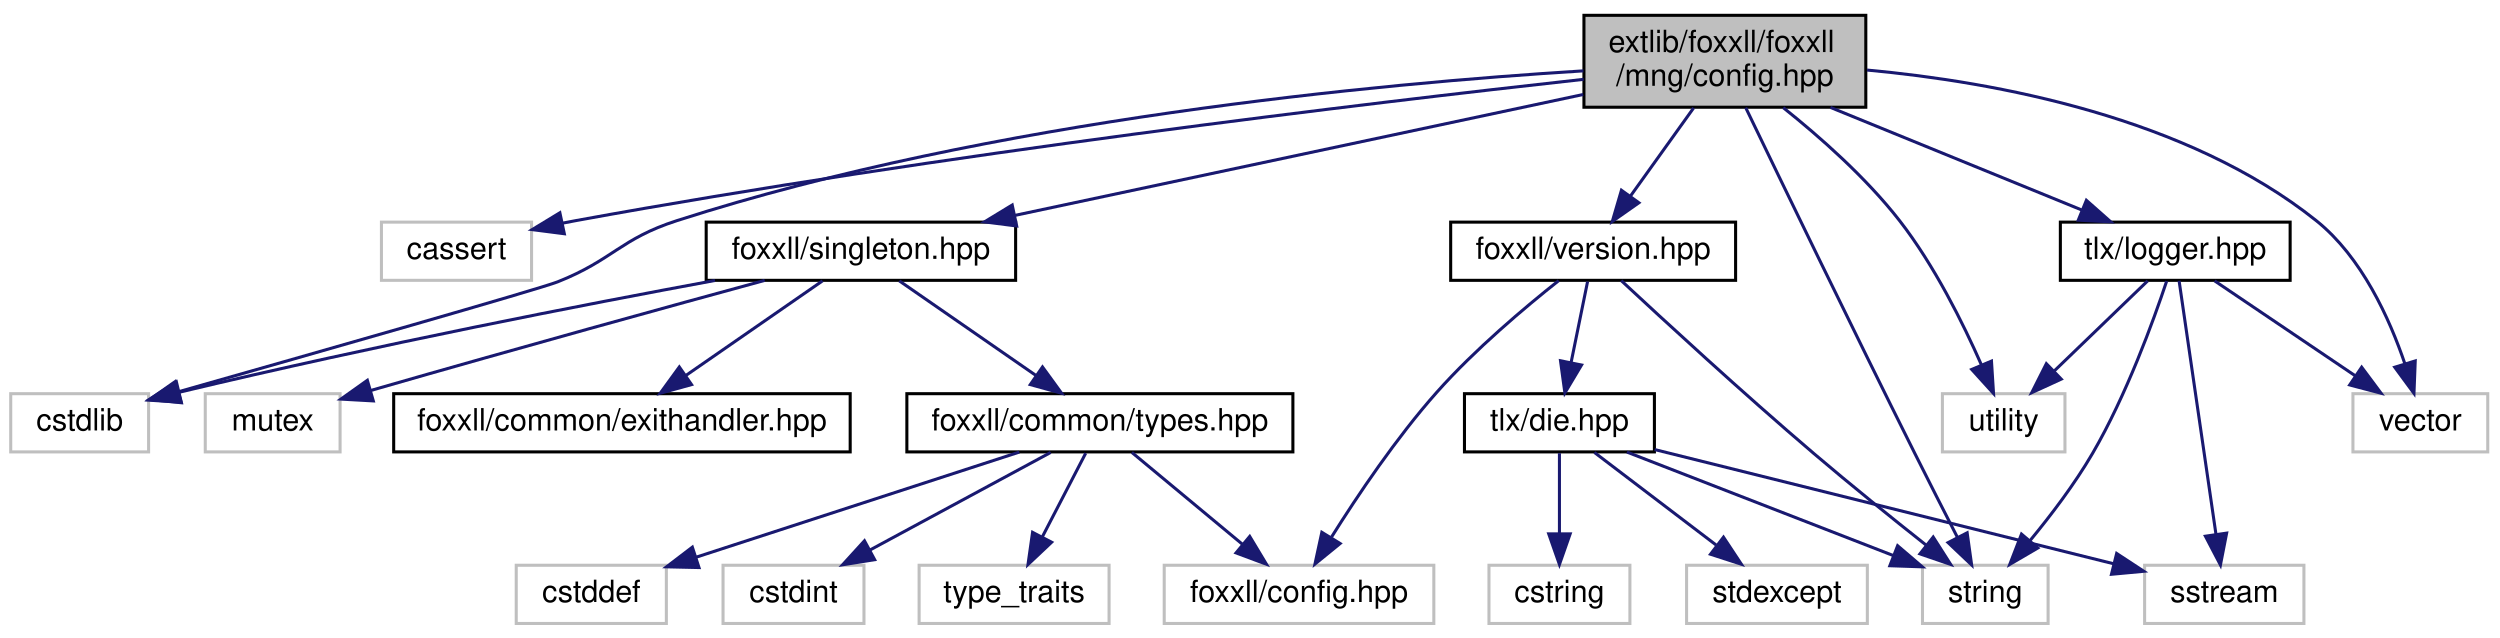
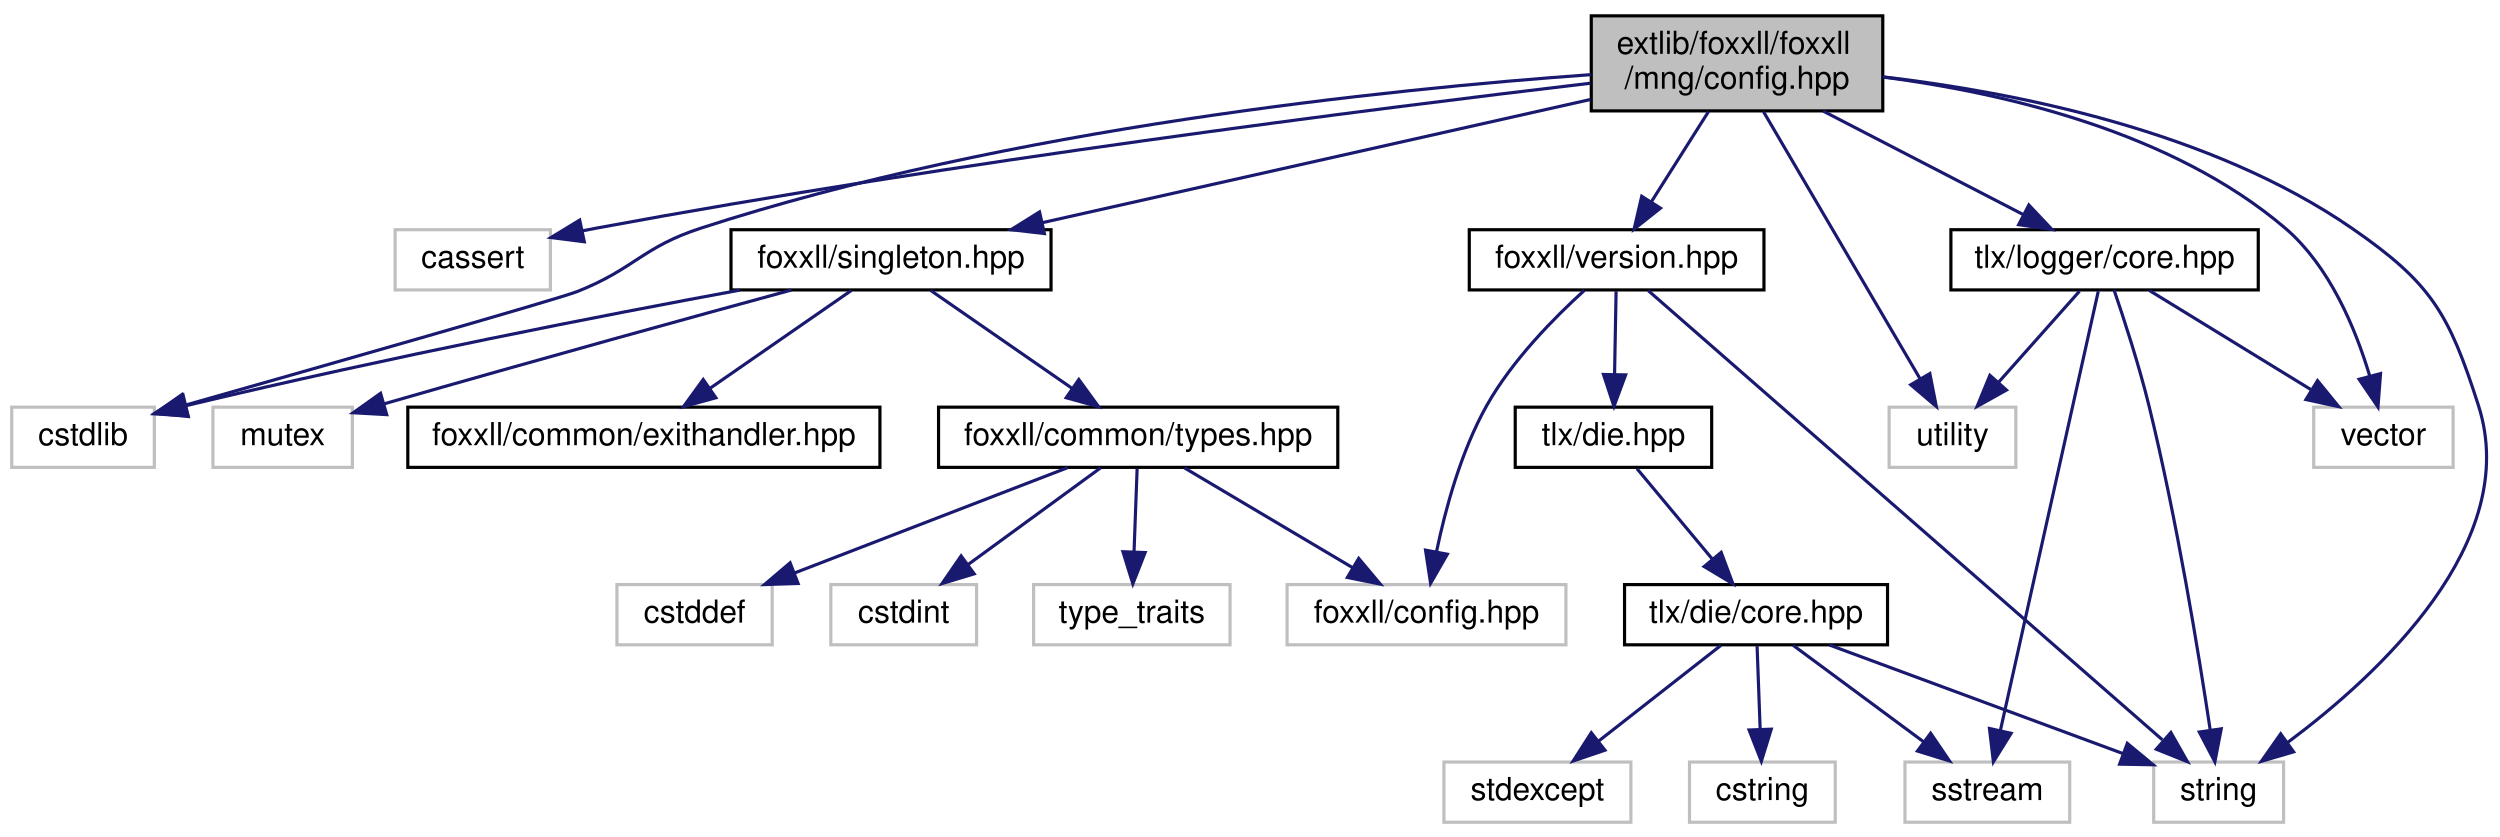
- <svg xmlns="http://www.w3.org/2000/svg" xmlns:xlink="http://www.w3.org/1999/xlink" width="816pt" height="208pt" viewBox="0.00 0.00 816.00 208.00">
-   <g id="graph0" class="graph" transform="scale(1 1) rotate(0) translate(4 204)">
+ <svg xmlns="http://www.w3.org/2000/svg" xmlns:xlink="http://www.w3.org/1999/xlink" width="789pt" height="264pt" viewBox="0.00 0.00 788.59 264.00">
+   <g id="graph0" class="graph" transform="scale(1 1) rotate(0) translate(4 260)">
    <g id="node1" class="node">
-       <polygon fill="#bfbfbf" stroke="black" points="513,-169 513,-199 605,-199 605,-169 513,-169" />
-       <text text-anchor="start" x="521" y="-187" font-family="Helvetica,sans-Serif" font-size="10.00">extlib/foxxll/foxxll</text>
-       <text text-anchor="middle" x="559" y="-176" font-family="Helvetica,sans-Serif" font-size="10.00">/mng/config.hpp</text>
+       <polygon fill="#bfbfbf" stroke="black" points="498,-225 498,-255 590,-255 590,-225 498,-225" />
+       <text text-anchor="start" x="506" y="-243" font-family="Helvetica,sans-Serif" font-size="10.00">extlib/foxxll/foxxll</text>
+       <text text-anchor="middle" x="544" y="-232" font-family="Helvetica,sans-Serif" font-size="10.00">/mng/config.hpp</text>
    </g>
    <g id="node2" class="node">
-       <polygon fill="none" stroke="#bfbfbf" points="120.5,-112.5 120.5,-131.5 169.5,-131.5 169.5,-112.5 120.5,-112.5" />
-       <text text-anchor="middle" x="145" y="-119.5" font-family="Helvetica,sans-Serif" font-size="10.00">cassert</text>
+       <polygon fill="none" stroke="#bfbfbf" points="120.5,-168.5 120.5,-187.5 169.5,-187.5 169.5,-168.5 120.5,-168.5" />
+       <text text-anchor="middle" x="145" y="-175.5" font-family="Helvetica,sans-Serif" font-size="10.00">cassert</text>
    </g>
    <g id="edge1" class="edge">
-       <path fill="none" stroke="midnightblue" d="M512.891,-178.107C441.925,-170.267 301.789,-153.554 184,-132 182.548,-131.734 181.067,-131.451 179.574,-131.154" />
-       <polygon fill="midnightblue" stroke="midnightblue" points="180.195,-127.708 169.687,-129.056 178.743,-134.555 180.195,-127.708" />
+       <path fill="none" stroke="midnightblue" d="M497.762,-233.742C429.043,-225.635 296.021,-208.82 184,-188 182.548,-187.73 181.069,-187.443 179.576,-187.144" />
+       <polygon fill="midnightblue" stroke="midnightblue" points="180.201,-183.698 169.69,-185.035 178.741,-190.544 180.201,-183.698" />
    </g>
    <g id="node3" class="node">
-       <polygon fill="none" stroke="#bfbfbf" points="-0.5,-56.5 -0.5,-75.5 44.5,-75.5 44.5,-56.5 -0.5,-56.5" />
-       <text text-anchor="middle" x="22" y="-63.5" font-family="Helvetica,sans-Serif" font-size="10.00">cstdlib</text>
+       <polygon fill="none" stroke="#bfbfbf" points="-0.5,-112.5 -0.5,-131.5 44.5,-131.5 44.5,-112.5 -0.5,-112.5" />
+       <text text-anchor="middle" x="22" y="-119.5" font-family="Helvetica,sans-Serif" font-size="10.00">cstdlib</text>
    </g>
    <g id="edge2" class="edge">
-       <path fill="none" stroke="midnightblue" d="M512.837,-180.874C446.101,-176.745 319.446,-164.923 217,-132 198.454,-126.04 196.109,-119.177 178,-112 172.135,-109.675 98.16,-88.589 54.219,-76.123" />
-       <polygon fill="midnightblue" stroke="midnightblue" points="55.12,-72.74 44.544,-73.379 53.21,-79.475 55.12,-72.74" />
+       <path fill="none" stroke="midnightblue" d="M497.975,-236.448C433.687,-231.853 313.991,-219.528 217,-188 198.475,-181.978 196.109,-175.177 178,-168 172.135,-165.675 98.16,-144.589 54.219,-132.123" />
+       <polygon fill="midnightblue" stroke="midnightblue" points="55.12,-128.74 44.544,-129.379 53.21,-135.475 55.12,-128.74" />
    </g>
    <g id="node4" class="node">
-       <polygon fill="none" stroke="#bfbfbf" points="623.5,-0.5 623.5,-19.5 664.5,-19.5 664.5,-0.5 623.5,-0.5" />
-       <text text-anchor="middle" x="644" y="-7.5" font-family="Helvetica,sans-Serif" font-size="10.00">string</text>
+       <polygon fill="none" stroke="#bfbfbf" points="675.5,-0.5 675.5,-19.5 716.5,-19.5 716.5,-0.5 675.5,-0.5" />
+       <text text-anchor="middle" x="696" y="-7.5" font-family="Helvetica,sans-Serif" font-size="10.00">string</text>
    </g>
    <g id="edge3" class="edge">
-       <path fill="none" stroke="midnightblue" d="M565.797,-168.863C577.117,-145.369 600.604,-96.825 621,-56 625.516,-46.96 630.624,-36.946 634.877,-28.664" />
-       <polygon fill="midnightblue" stroke="midnightblue" points="638.077,-30.096 639.544,-19.603 631.854,-26.891 638.077,-30.096" />
+       <path fill="none" stroke="midnightblue" d="M590.015,-235.76C631.82,-230.879 693.566,-218.648 738,-188 763.178,-170.634 768.666,-161.127 778,-132 791.826,-88.856 746.487,-47.04 717.781,-25.683" />
+       <polygon fill="midnightblue" stroke="midnightblue" points="719.655,-22.72 709.49,-19.733 715.574,-28.407 719.655,-22.72" />
    </g>
    <g id="node5" class="node">
-       <polygon fill="none" stroke="#bfbfbf" points="630,-56.5 630,-75.5 670,-75.5 670,-56.5 630,-56.5" />
-       <text text-anchor="middle" x="650" y="-63.5" font-family="Helvetica,sans-Serif" font-size="10.00">utility</text>
+       <polygon fill="none" stroke="#bfbfbf" points="592,-112.5 592,-131.5 632,-131.5 632,-112.5 592,-112.5" />
+       <text text-anchor="middle" x="612" y="-119.5" font-family="Helvetica,sans-Serif" font-size="10.00">utility</text>
    </g>
    <g id="edge4" class="edge">
-       <path fill="none" stroke="midnightblue" d="M578.051,-168.858C589.966,-159.356 605.071,-146.041 616,-132 627.345,-117.425 636.748,-98.502 642.768,-84.836" />
-       <polygon fill="midnightblue" stroke="midnightblue" points="646.016,-86.142 646.688,-75.569 639.569,-83.415 646.016,-86.142" />
+       <path fill="none" stroke="midnightblue" d="M552.338,-224.776C564.813,-203.496 588.307,-163.418 601.791,-140.415" />
+       <polygon fill="midnightblue" stroke="midnightblue" points="604.858,-142.104 606.896,-131.707 598.819,-138.564 604.858,-142.104" />
    </g>
    <g id="node6" class="node">
-       <polygon fill="none" stroke="#bfbfbf" points="764,-56.5 764,-75.5 808,-75.5 808,-56.5 764,-56.5" />
-       <text text-anchor="middle" x="786" y="-63.5" font-family="Helvetica,sans-Serif" font-size="10.00">vector</text>
+       <polygon fill="none" stroke="#bfbfbf" points="726,-112.5 726,-131.5 770,-131.5 770,-112.5 726,-112.5" />
+       <text text-anchor="middle" x="748" y="-119.5" font-family="Helvetica,sans-Serif" font-size="10.00">vector</text>
    </g>
    <g id="edge5" class="edge">
-       <path fill="none" stroke="midnightblue" d="M605.405,-181.135C647.719,-177.212 709.879,-165.618 752,-132 766.898,-120.11 775.997,-99.904 780.986,-85.171" />
-       <polygon fill="midnightblue" stroke="midnightblue" points="784.333,-86.194 783.917,-75.608 777.641,-84.144 784.333,-86.194" />
+       <path fill="none" stroke="midnightblue" d="M590.039,-235.687C628.012,-230.752 681.265,-218.481 717,-188 731.099,-175.974 739.263,-156.084 743.639,-141.468" />
+       <polygon fill="midnightblue" stroke="midnightblue" points="747.093,-142.101 746.283,-131.537 740.328,-140.3 747.093,-142.101" />
    </g>
    <g id="node7" class="node">
      <g id="a_node7">
-         <a xlink:href="extlib_2tlx_2tlx_2logger_8hpp.html" target="_top" xlink:title="tlx/logger.hpp">
-           <polygon fill="none" stroke="black" points="668.5,-112.5 668.5,-131.5 743.5,-131.5 743.5,-112.5 668.5,-112.5" />
-           <text text-anchor="middle" x="706" y="-119.5" font-family="Helvetica,sans-Serif" font-size="10.00">tlx/logger.hpp</text>
+         <a xlink:href="logger_2core_8hpp.html" target="_top" xlink:title="tlx/logger/core.hpp">
+           <polygon fill="none" stroke="black" points="611.5,-168.5 611.5,-187.5 708.5,-187.5 708.5,-168.5 611.5,-168.5" />
+           <text text-anchor="middle" x="660" y="-175.5" font-family="Helvetica,sans-Serif" font-size="10.00">tlx/logger/core.hpp</text>
        </a>
      </g>
    </g>
    <g id="edge6" class="edge">
-       <path fill="none" stroke="midnightblue" d="M593.465,-168.933C618.376,-158.765 651.715,-145.157 675.629,-135.396" />
-       <polygon fill="midnightblue" stroke="midnightblue" points="676.994,-138.62 684.93,-131.6 674.349,-132.139 676.994,-138.62" />
+       <path fill="none" stroke="midnightblue" d="M571.197,-224.933C590.243,-215.081 615.533,-202 634.251,-192.318" />
+       <polygon fill="midnightblue" stroke="midnightblue" points="636.099,-195.303 643.373,-187.6 632.883,-189.086 636.099,-195.303" />
    </g>
    <g id="node9" class="node">
      <g id="a_node9">
        <a xlink:href="extlib_2foxxll_2foxxll_2singleton_8hpp.html" target="_top" xlink:title="foxxll/singleton.hpp">
-           <polygon fill="none" stroke="black" points="226.5,-112.5 226.5,-131.5 327.5,-131.5 327.5,-112.5 226.5,-112.5" />
-           <text text-anchor="middle" x="277" y="-119.5" font-family="Helvetica,sans-Serif" font-size="10.00">foxxll/singleton.hpp</text>
+           <polygon fill="none" stroke="black" points="226.5,-168.5 226.5,-187.5 327.5,-187.5 327.5,-168.5 226.5,-168.5" />
+           <text text-anchor="middle" x="277" y="-175.5" font-family="Helvetica,sans-Serif" font-size="10.00">foxxll/singleton.hpp</text>
        </a>
      </g>
    </g>
    <g id="edge11" class="edge">
-       <path fill="none" stroke="midnightblue" d="M512.749,-173.159C461.665,-162.29 379.698,-144.851 327.115,-133.663" />
-       <polygon fill="midnightblue" stroke="midnightblue" points="327.841,-130.239 317.331,-131.581 326.384,-137.086 327.841,-130.239" />
+       <path fill="none" stroke="midnightblue" d="M497.797,-228.617C449.445,-217.752 373.885,-200.772 324.905,-189.765" />
+       <polygon fill="midnightblue" stroke="midnightblue" points="325.401,-186.289 314.877,-187.512 323.866,-193.119 325.401,-186.289" />
    </g>
    <g id="node17" class="node">
      <g id="a_node17">
-         <a xlink:href="version_8hpp.html" target="_top" xlink:title="foxxll/version.hpp">
-           <polygon fill="none" stroke="black" points="469.5,-112.5 469.5,-131.5 562.5,-131.5 562.5,-112.5 469.5,-112.5" />
-           <text text-anchor="middle" x="516" y="-119.5" font-family="Helvetica,sans-Serif" font-size="10.00">foxxll/version.hpp</text>
+         <a xlink:href="foxxll_2foxxll_2version_8hpp.html" target="_top" xlink:title="foxxll/version.hpp">
+           <polygon fill="none" stroke="black" points="459.5,-168.5 459.5,-187.5 552.5,-187.5 552.5,-168.5 459.5,-168.5" />
+           <text text-anchor="middle" x="506" y="-175.5" font-family="Helvetica,sans-Serif" font-size="10.00">foxxll/version.hpp</text>
        </a>
      </g>
    </g>
    <g id="edge20" class="edge">
-       <path fill="none" stroke="midnightblue" d="M548.81,-168.781C542.626,-160.152 534.697,-149.088 528.182,-139.999" />
-       <polygon fill="midnightblue" stroke="midnightblue" points="530.927,-137.82 522.257,-131.731 525.237,-141.898 530.927,-137.82" />
+       <path fill="none" stroke="midnightblue" d="M534.995,-224.781C529.587,-216.242 522.668,-205.318 516.946,-196.283" />
+       <polygon fill="midnightblue" stroke="midnightblue" points="519.837,-194.306 511.529,-187.731 513.923,-198.051 519.837,-194.306" />
    </g>
    <g id="edge8" class="edge">
-       <path fill="none" stroke="midnightblue" d="M703.201,-112.241C698.921,-99.42 690.069,-75.007 679,-56 673.159,-45.971 665.325,-35.687 658.55,-27.487" />
-       <polygon fill="midnightblue" stroke="midnightblue" points="661.148,-25.14 652,-19.794 655.818,-29.677 661.148,-25.14" />
+       <path fill="none" stroke="midnightblue" d="M662.998,-168.461C666.073,-159.473 670.84,-144.872 674,-132 682.793,-96.182 689.736,-53.611 693.322,-29.708" />
+       <polygon fill="midnightblue" stroke="midnightblue" points="696.819,-29.986 694.807,-19.584 689.893,-28.971 696.819,-29.986" />
    </g>
    <g id="edge9" class="edge">
-       <path fill="none" stroke="midnightblue" d="M697.003,-112.324C688.806,-104.42 676.494,-92.548 666.528,-82.938" />
-       <polygon fill="midnightblue" stroke="midnightblue" points="668.789,-80.256 659.161,-75.834 663.93,-85.295 668.789,-80.256" />
+       <path fill="none" stroke="midnightblue" d="M652.074,-168.083C645.154,-160.298 634.935,-148.801 626.548,-139.367" />
+       <polygon fill="midnightblue" stroke="midnightblue" points="629.038,-136.9 619.779,-131.751 623.806,-141.55 629.038,-136.9" />
    </g>
    <g id="edge10" class="edge">
-       <path fill="none" stroke="midnightblue" d="M718.853,-112.324C731.216,-103.979 750.13,-91.212 764.737,-81.352" />
-       <polygon fill="midnightblue" stroke="midnightblue" points="766.848,-84.15 773.179,-75.654 762.932,-78.348 766.848,-84.15" />
+       <path fill="none" stroke="midnightblue" d="M674.139,-168.324C687.866,-159.9 708.936,-146.971 725.064,-137.074" />
+       <polygon fill="midnightblue" stroke="midnightblue" points="727.204,-139.868 733.896,-131.655 723.543,-133.902 727.204,-139.868" />
    </g>
    <g id="node8" class="node">
-       <polygon fill="none" stroke="#bfbfbf" points="696,-0.5 696,-19.5 748,-19.5 748,-0.5 696,-0.5" />
-       <text text-anchor="middle" x="722" y="-7.5" font-family="Helvetica,sans-Serif" font-size="10.00">sstream</text>
+       <polygon fill="none" stroke="#bfbfbf" points="597,-0.5 597,-19.5 649,-19.5 649,-0.5 597,-0.5" />
+       <text text-anchor="middle" x="623" y="-7.5" font-family="Helvetica,sans-Serif" font-size="10.00">sstream</text>
    </g>
    <g id="edge7" class="edge">
-       <path fill="none" stroke="midnightblue" d="M707.255,-112.368C709.838,-94.617 715.794,-53.666 719.295,-29.597" />
-       <polygon fill="midnightblue" stroke="midnightblue" points="722.774,-29.991 720.75,-19.591 715.847,-28.983 722.774,-29.991" />
+       <path fill="none" stroke="midnightblue" d="M658.011,-168.075C652.187,-141.945 635.083,-65.211 627.141,-29.577" />
+       <polygon fill="midnightblue" stroke="midnightblue" points="630.502,-28.567 624.91,-19.568 623.669,-30.09 630.502,-28.567" />
    </g>
    <g id="edge12" class="edge">
-       <path fill="none" stroke="midnightblue" d="M229.356,-112.458C186.173,-104.475 120.593,-91.754 54.433,-75.956" />
-       <polygon fill="midnightblue" stroke="midnightblue" points="55.212,-72.543 44.67,-73.603 53.572,-79.349 55.212,-72.543" />
+       <path fill="none" stroke="midnightblue" d="M229.356,-168.458C186.173,-160.475 120.593,-147.754 54.433,-131.956" />
+       <polygon fill="midnightblue" stroke="midnightblue" points="55.212,-128.543 44.67,-129.603 53.572,-135.349 55.212,-128.543" />
    </g>
    <g id="node10" class="node">
-       <polygon fill="none" stroke="#bfbfbf" points="63,-56.5 63,-75.5 107,-75.5 107,-56.5 63,-56.5" />
-       <text text-anchor="middle" x="85" y="-63.5" font-family="Helvetica,sans-Serif" font-size="10.00">mutex</text>
+       <polygon fill="none" stroke="#bfbfbf" points="63,-112.5 63,-131.5 107,-131.5 107,-112.5 63,-112.5" />
+       <text text-anchor="middle" x="85" y="-119.5" font-family="Helvetica,sans-Serif" font-size="10.00">mutex</text>
    </g>
    <g id="edge13" class="edge">
-       <path fill="none" stroke="midnightblue" d="M245.587,-112.479C214.889,-104.107 166.589,-90.816 116.888,-76.512" />
-       <polygon fill="midnightblue" stroke="midnightblue" points="117.844,-73.145 107.265,-73.735 115.903,-79.871 117.844,-73.145" />
+       <path fill="none" stroke="midnightblue" d="M245.587,-168.479C214.889,-160.107 166.589,-146.816 116.888,-132.512" />
+       <polygon fill="midnightblue" stroke="midnightblue" points="117.844,-129.145 107.265,-129.735 115.903,-135.871 117.844,-129.145" />
    </g>
    <g id="node11" class="node">
      <g id="a_node11">
        <a xlink:href="exithandler_8hpp.html" target="_top" xlink:title="foxxll/common/exithandler.hpp">
-           <polygon fill="none" stroke="black" points="124.5,-56.5 124.5,-75.5 273.5,-75.5 273.5,-56.5 124.5,-56.5" />
-           <text text-anchor="middle" x="199" y="-63.5" font-family="Helvetica,sans-Serif" font-size="10.00">foxxll/common/exithandler.hpp</text>
+           <polygon fill="none" stroke="black" points="124.5,-112.5 124.5,-131.5 273.5,-131.5 273.5,-112.5 124.5,-112.5" />
+           <text text-anchor="middle" x="199" y="-119.5" font-family="Helvetica,sans-Serif" font-size="10.00">foxxll/common/exithandler.hpp</text>
        </a>
      </g>
    </g>
    <g id="edge14" class="edge">
-       <path fill="none" stroke="midnightblue" d="M264.468,-112.324C252.414,-103.979 233.973,-91.212 219.731,-81.352" />
-       <polygon fill="midnightblue" stroke="midnightblue" points="221.715,-78.469 211.501,-75.654 217.731,-84.224 221.715,-78.469" />
+       <path fill="none" stroke="midnightblue" d="M264.468,-168.324C252.414,-159.979 233.973,-147.212 219.731,-137.352" />
+       <polygon fill="midnightblue" stroke="midnightblue" points="221.715,-134.469 211.501,-131.655 217.731,-140.224 221.715,-134.469" />
    </g>
    <g id="node12" class="node">
      <g id="a_node12">
        <a xlink:href="types_8hpp.html" target="_top" xlink:title="foxxll/common/types.hpp">
-           <polygon fill="none" stroke="black" points="292,-56.5 292,-75.5 418,-75.5 418,-56.5 292,-56.5" />
-           <text text-anchor="middle" x="355" y="-63.5" font-family="Helvetica,sans-Serif" font-size="10.00">foxxll/common/types.hpp</text>
+           <polygon fill="none" stroke="black" points="292,-112.5 292,-131.5 418,-131.5 418,-112.5 292,-112.5" />
+           <text text-anchor="middle" x="355" y="-119.5" font-family="Helvetica,sans-Serif" font-size="10.00">foxxll/common/types.hpp</text>
        </a>
      </g>
    </g>
    <g id="edge15" class="edge">
-       <path fill="none" stroke="midnightblue" d="M289.532,-112.324C301.586,-103.979 320.027,-91.212 334.269,-81.352" />
-       <polygon fill="midnightblue" stroke="midnightblue" points="336.269,-84.224 342.499,-75.654 332.285,-78.469 336.269,-84.224" />
+       <path fill="none" stroke="midnightblue" d="M289.532,-168.324C301.586,-159.979 320.027,-147.212 334.269,-137.352" />
+       <polygon fill="midnightblue" stroke="midnightblue" points="336.269,-140.224 342.499,-131.655 332.285,-134.469 336.269,-140.224" />
    </g>
    <g id="node13" class="node">
-       <polygon fill="none" stroke="#bfbfbf" points="164.5,-0.5 164.5,-19.5 213.5,-19.5 213.5,-0.5 164.5,-0.5" />
-       <text text-anchor="middle" x="189" y="-7.5" font-family="Helvetica,sans-Serif" font-size="10.00">cstddef</text>
+       <polygon fill="none" stroke="#bfbfbf" points="190.5,-56.5 190.5,-75.5 239.5,-75.5 239.5,-56.5 190.5,-56.5" />
+       <text text-anchor="middle" x="215" y="-63.5" font-family="Helvetica,sans-Serif" font-size="10.00">cstddef</text>
    </g>
    <g id="edge16" class="edge">
-       <path fill="none" stroke="midnightblue" d="M328.697,-56.444C300.154,-47.159 254.477,-32.3 223.175,-22.117" />
-       <polygon fill="midnightblue" stroke="midnightblue" points="224.149,-18.753 213.557,-18.988 221.983,-25.41 224.149,-18.753" />
+       <path fill="none" stroke="midnightblue" d="M332.817,-112.444C309.572,-103.478 272.851,-89.314 246.585,-79.183" />
+       <polygon fill="midnightblue" stroke="midnightblue" points="247.669,-75.85 237.08,-75.516 245.15,-82.381 247.669,-75.85" />
    </g>
    <g id="node14" class="node">
-       <polygon fill="none" stroke="#bfbfbf" points="232,-0.5 232,-19.5 278,-19.5 278,-0.5 232,-0.5" />
-       <text text-anchor="middle" x="255" y="-7.5" font-family="Helvetica,sans-Serif" font-size="10.00">cstdint</text>
+       <polygon fill="none" stroke="#bfbfbf" points="258,-56.5 258,-75.5 304,-75.5 304,-56.5 258,-56.5" />
+       <text text-anchor="middle" x="281" y="-63.5" font-family="Helvetica,sans-Serif" font-size="10.00">cstdint</text>
    </g>
    <g id="edge17" class="edge">
-       <path fill="none" stroke="midnightblue" d="M338.933,-56.324C323.042,-47.743 298.493,-34.486 280.042,-24.522" />
-       <polygon fill="midnightblue" stroke="midnightblue" points="281.489,-21.326 271.027,-19.654 278.163,-27.486 281.489,-21.326" />
+       <path fill="none" stroke="midnightblue" d="M343.111,-112.324C331.85,-104.107 314.713,-91.602 301.291,-81.807" />
+       <polygon fill="midnightblue" stroke="midnightblue" points="303.247,-78.901 293.106,-75.834 299.12,-84.556 303.247,-78.901" />
    </g>
    <g id="node15" class="node">
-       <polygon fill="none" stroke="#bfbfbf" points="296,-0.5 296,-19.5 358,-19.5 358,-0.5 296,-0.5" />
-       <text text-anchor="middle" x="327" y="-7.5" font-family="Helvetica,sans-Serif" font-size="10.00">type_traits</text>
+       <polygon fill="none" stroke="#bfbfbf" points="322,-56.5 322,-75.5 384,-75.5 384,-56.5 322,-56.5" />
+       <text text-anchor="middle" x="353" y="-63.5" font-family="Helvetica,sans-Serif" font-size="10.00">type_traits</text>
    </g>
    <g id="edge18" class="edge">
-       <path fill="none" stroke="midnightblue" d="M350.376,-56.083C346.544,-48.691 340.976,-37.953 336.235,-28.811" />
-       <polygon fill="midnightblue" stroke="midnightblue" points="339.248,-27.017 331.538,-19.751 333.034,-30.24 339.248,-27.017" />
+       <path fill="none" stroke="midnightblue" d="M354.67,-112.083C354.408,-105.006 354.032,-94.861 353.703,-85.987" />
+       <polygon fill="midnightblue" stroke="midnightblue" points="357.192,-85.615 353.324,-75.751 350.197,-85.874 357.192,-85.615" />
    </g>
    <g id="node16" class="node">
-       <polygon fill="none" stroke="#bfbfbf" points="376,-0.5 376,-19.5 464,-19.5 464,-0.5 376,-0.5" />
-       <text text-anchor="middle" x="420" y="-7.5" font-family="Helvetica,sans-Serif" font-size="10.00">foxxll/config.hpp</text>
+       <polygon fill="none" stroke="#bfbfbf" points="402,-56.5 402,-75.5 490,-75.5 490,-56.5 402,-56.5" />
+       <text text-anchor="middle" x="446" y="-63.5" font-family="Helvetica,sans-Serif" font-size="10.00">foxxll/config.hpp</text>
    </g>
    <g id="edge19" class="edge">
-       <path fill="none" stroke="midnightblue" d="M365.443,-56.324C375.146,-48.263 389.815,-36.077 401.5,-26.369" />
-       <polygon fill="midnightblue" stroke="midnightblue" points="403.911,-28.916 409.367,-19.834 399.438,-23.532 403.911,-28.916" />
+       <path fill="none" stroke="midnightblue" d="M369.621,-112.324C383.949,-103.822 406.013,-90.729 422.749,-80.797" />
+       <polygon fill="midnightblue" stroke="midnightblue" points="424.602,-83.768 431.416,-75.654 421.03,-77.748 424.602,-83.768" />
    </g>
    <g id="edge21" class="edge">
-       <path fill="none" stroke="midnightblue" d="M525.168,-112.413C538.704,-99.807 564.926,-75.658 588,-56 599.986,-45.788 613.77,-34.704 624.663,-26.092" />
-       <polygon fill="midnightblue" stroke="midnightblue" points="626.993,-28.712 632.69,-19.779 622.666,-23.21 626.993,-28.712" />
-     </g>
-     <g id="edge27" class="edge">
-       <path fill="none" stroke="midnightblue" d="M504.75,-112.396C493.917,-103.817 477.395,-89.944 465,-76 451.792,-61.142 439.124,-42.289 430.614,-28.718" />
-       <polygon fill="midnightblue" stroke="midnightblue" points="433.417,-26.595 425.203,-19.903 427.451,-30.256 433.417,-26.595" />
+       <path fill="none" stroke="midnightblue" d="M515.948,-168.309C546.472,-141.64 639.096,-60.716 678.238,-26.519" />
+       <polygon fill="midnightblue" stroke="midnightblue" points="680.923,-28.82 686.151,-19.605 676.317,-23.549 680.923,-28.82" />
+     </g>
+     <g id="edge28" class="edge">
+       <path fill="none" stroke="midnightblue" d="M495.815,-168.346C486.532,-159.941 473.073,-146.376 465,-132 456.905,-117.584 451.97,-99.392 449.166,-85.923" />
+       <polygon fill="midnightblue" stroke="midnightblue" points="452.571,-85.09 447.29,-75.906 445.691,-86.379 452.571,-85.09" />
    </g>
    <g id="node18" class="node">
      <g id="a_node18">
        <a xlink:href="die_8hpp.html" target="_top" xlink:title="tlx/die.hpp">
-           <polygon fill="none" stroke="black" points="474,-56.5 474,-75.5 536,-75.5 536,-56.5 474,-56.5" />
-           <text text-anchor="middle" x="505" y="-63.5" font-family="Helvetica,sans-Serif" font-size="10.00">tlx/die.hpp</text>
+           <polygon fill="none" stroke="black" points="474,-112.5 474,-131.5 536,-131.5 536,-112.5 474,-112.5" />
+           <text text-anchor="middle" x="505" y="-119.5" font-family="Helvetica,sans-Serif" font-size="10.00">tlx/die.hpp</text>
        </a>
      </g>
    </g>
    <g id="edge22" class="edge">
-       <path fill="none" stroke="midnightblue" d="M514.184,-112.083C512.726,-104.927 510.629,-94.635 508.807,-85.691" />
-       <polygon fill="midnightblue" stroke="midnightblue" points="512.208,-84.851 506.783,-75.751 505.349,-86.249 512.208,-84.851" />
+       <path fill="none" stroke="midnightblue" d="M505.835,-168.083C505.704,-161.006 505.516,-150.861 505.352,-141.986" />
+       <polygon fill="midnightblue" stroke="midnightblue" points="508.847,-141.685 505.162,-131.751 501.848,-141.814 508.847,-141.685" />
+     </g>
+     <g id="node19" class="node">
+       <g id="a_node19">
+         <a xlink:href="die_2core_8hpp.html" target="_top" xlink:title="tlx/die/core.hpp">
+           <polygon fill="none" stroke="black" points="508.5,-56.5 508.5,-75.5 591.5,-75.5 591.5,-56.5 508.5,-56.5" />
+           <text text-anchor="middle" x="550" y="-63.5" font-family="Helvetica,sans-Serif" font-size="10.00">tlx/die/core.hpp</text>
+         </a>
+       </g>
+     </g>
+     <g id="edge23" class="edge">
+       <path fill="none" stroke="midnightblue" d="M512.431,-112.083C518.853,-104.377 528.306,-93.033 536.122,-83.653" />
+       <polygon fill="midnightblue" stroke="midnightblue" points="538.994,-85.674 542.707,-75.751 533.617,-81.193 538.994,-85.674" />
+     </g>
+     <g id="edge27" class="edge">
+       <path fill="none" stroke="midnightblue" d="M573.134,-56.444C598.198,-47.173 638.286,-32.346 665.813,-22.165" />
+       <polygon fill="midnightblue" stroke="midnightblue" points="667.17,-25.395 675.335,-18.643 664.742,-18.83 667.17,-25.395" />
+     </g>
+     <g id="edge25" class="edge">
+       <path fill="none" stroke="midnightblue" d="M561.729,-56.324C572.837,-48.107 589.742,-35.602 602.983,-25.807" />
+       <polygon fill="midnightblue" stroke="midnightblue" points="605.1,-28.595 611.058,-19.834 600.937,-22.967 605.1,-28.595" />
+     </g>
+     <g id="node20" class="node">
+       <polygon fill="none" stroke="#bfbfbf" points="529,-0.5 529,-19.5 575,-19.5 575,-0.5 529,-0.5" />
+       <text text-anchor="middle" x="552" y="-7.5" font-family="Helvetica,sans-Serif" font-size="10.00">cstring</text>
+     </g>
+     <g id="edge24" class="edge">
+       <path fill="none" stroke="midnightblue" d="M550.33,-56.083C550.592,-49.006 550.968,-38.861 551.297,-29.986" />
+       <polygon fill="midnightblue" stroke="midnightblue" points="554.803,-29.874 551.676,-19.751 547.808,-29.615 554.803,-29.874" />
+     </g>
+     <g id="node21" class="node">
+       <polygon fill="none" stroke="#bfbfbf" points="451.5,-0.5 451.5,-19.5 510.5,-19.5 510.5,-0.5 451.5,-0.5" />
+       <text text-anchor="middle" x="481" y="-7.5" font-family="Helvetica,sans-Serif" font-size="10.00">stdexcept</text>
    </g>
    <g id="edge26" class="edge">
-       <path fill="none" stroke="midnightblue" d="M527.025,-56.444C550.511,-47.319 587.853,-32.812 614.012,-22.65" />
-       <polygon fill="midnightblue" stroke="midnightblue" points="615.384,-25.872 623.437,-18.988 612.849,-19.347 615.384,-25.872" />
-     </g>
-     <g id="edge24" class="edge">
-       <path fill="none" stroke="midnightblue" d="M536.091,-57.263C575.716,-47.403 644.083,-30.389 685.949,-19.971" />
-       <polygon fill="midnightblue" stroke="midnightblue" points="686.875,-23.348 695.734,-17.536 685.184,-16.555 686.875,-23.348" />
-     </g>
-     <g id="node19" class="node">
-       <polygon fill="none" stroke="#bfbfbf" points="482,-0.5 482,-19.5 528,-19.5 528,-0.5 482,-0.5" />
-       <text text-anchor="middle" x="505" y="-7.5" font-family="Helvetica,sans-Serif" font-size="10.00">cstring</text>
-     </g>
-     <g id="edge23" class="edge">
-       <path fill="none" stroke="midnightblue" d="M505,-56.083C505,-49.006 505,-38.861 505,-29.986" />
-       <polygon fill="midnightblue" stroke="midnightblue" points="508.5,-29.751 505,-19.751 501.5,-29.751 508.5,-29.751" />
-     </g>
-     <g id="node20" class="node">
-       <polygon fill="none" stroke="#bfbfbf" points="546.5,-0.5 546.5,-19.5 605.5,-19.5 605.5,-0.5 546.5,-0.5" />
-       <text text-anchor="middle" x="576" y="-7.5" font-family="Helvetica,sans-Serif" font-size="10.00">stdexcept</text>
-     </g>
-     <g id="edge25" class="edge">
-       <path fill="none" stroke="midnightblue" d="M516.407,-56.324C527.109,-48.185 543.341,-35.84 556.163,-26.087" />
-       <polygon fill="midnightblue" stroke="midnightblue" points="558.544,-28.673 564.385,-19.834 554.307,-23.102 558.544,-28.673" />
+       <path fill="none" stroke="midnightblue" d="M538.914,-56.324C528.514,-48.185 512.739,-35.84 500.278,-26.087" />
+       <polygon fill="midnightblue" stroke="midnightblue" points="502.32,-23.241 492.288,-19.834 498.006,-28.753 502.32,-23.241" />
    </g>
  </g>
</svg>
